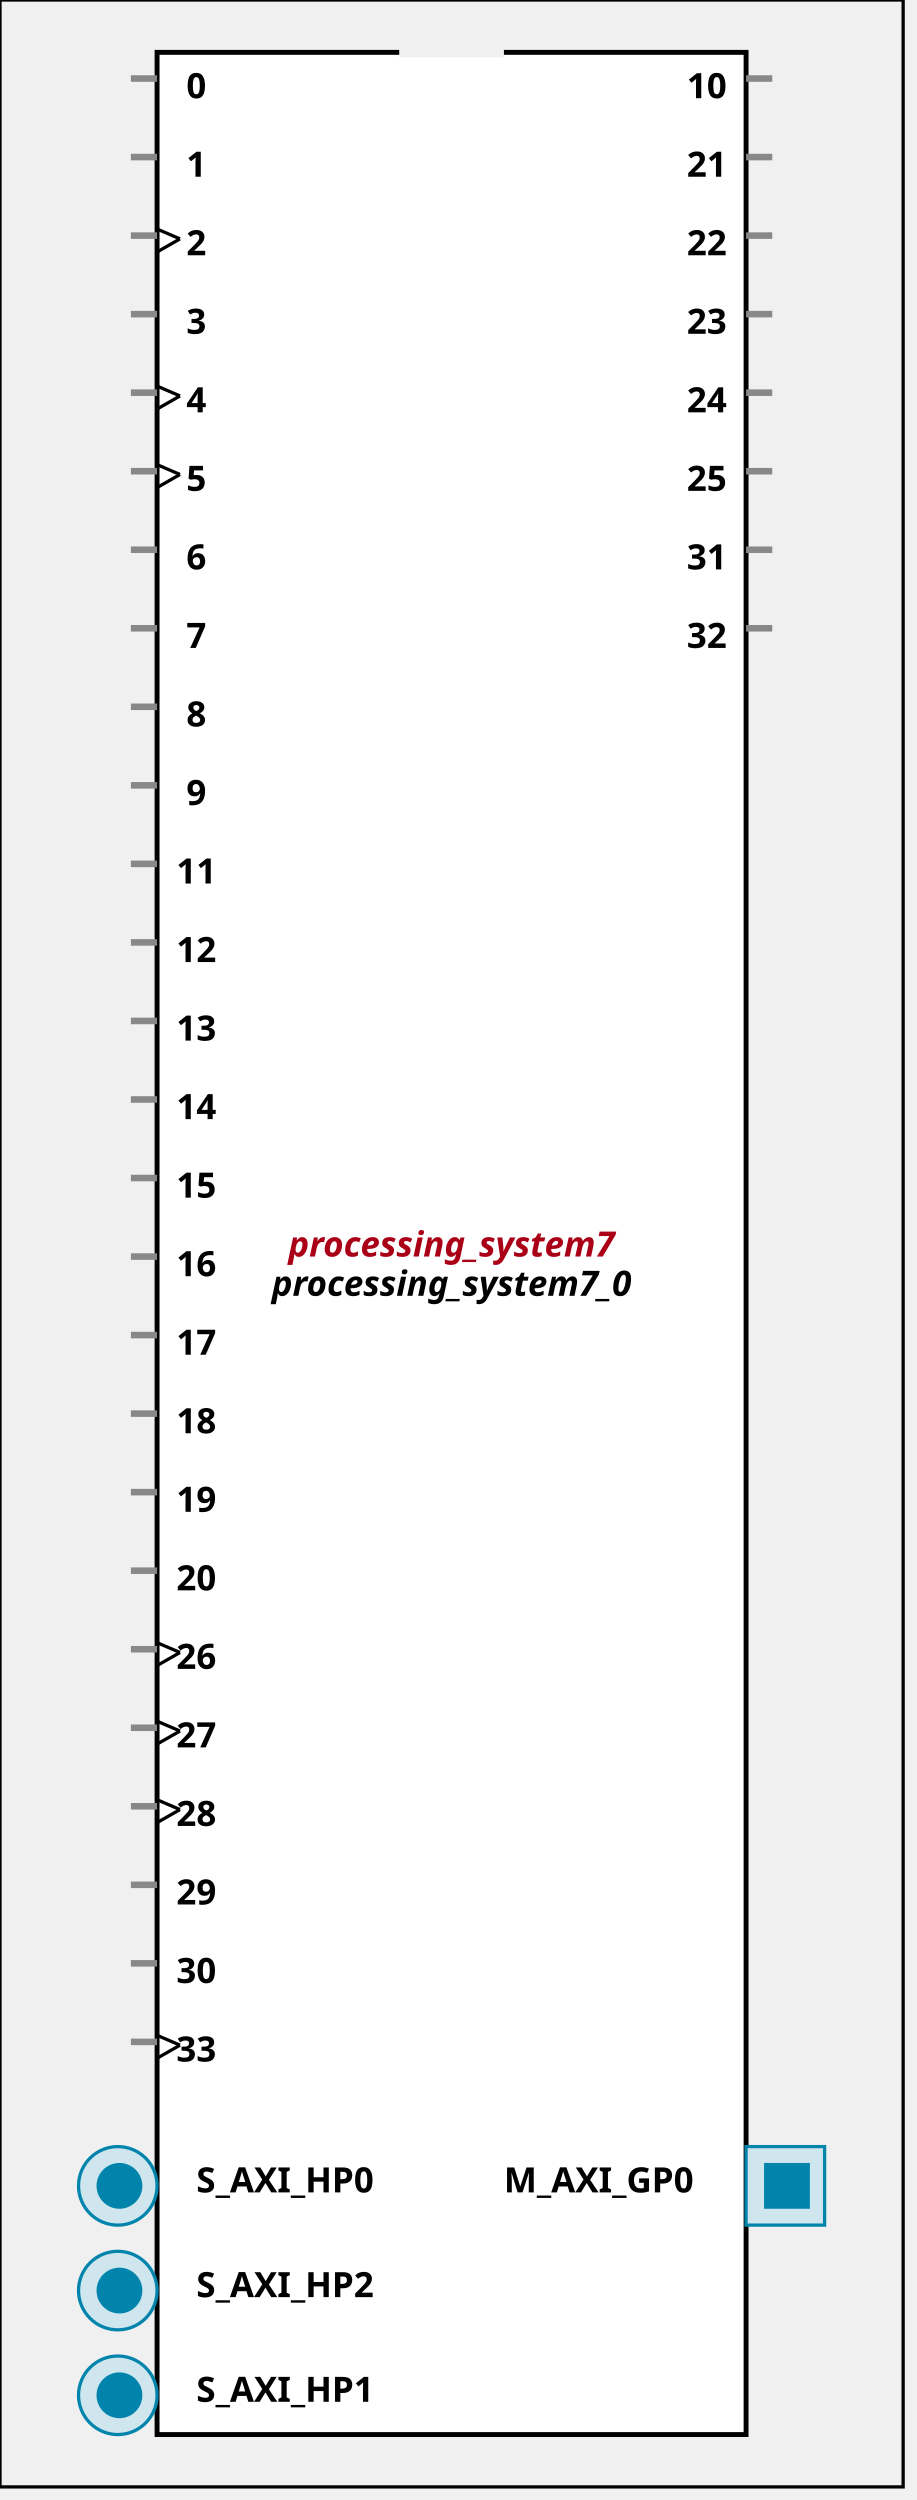
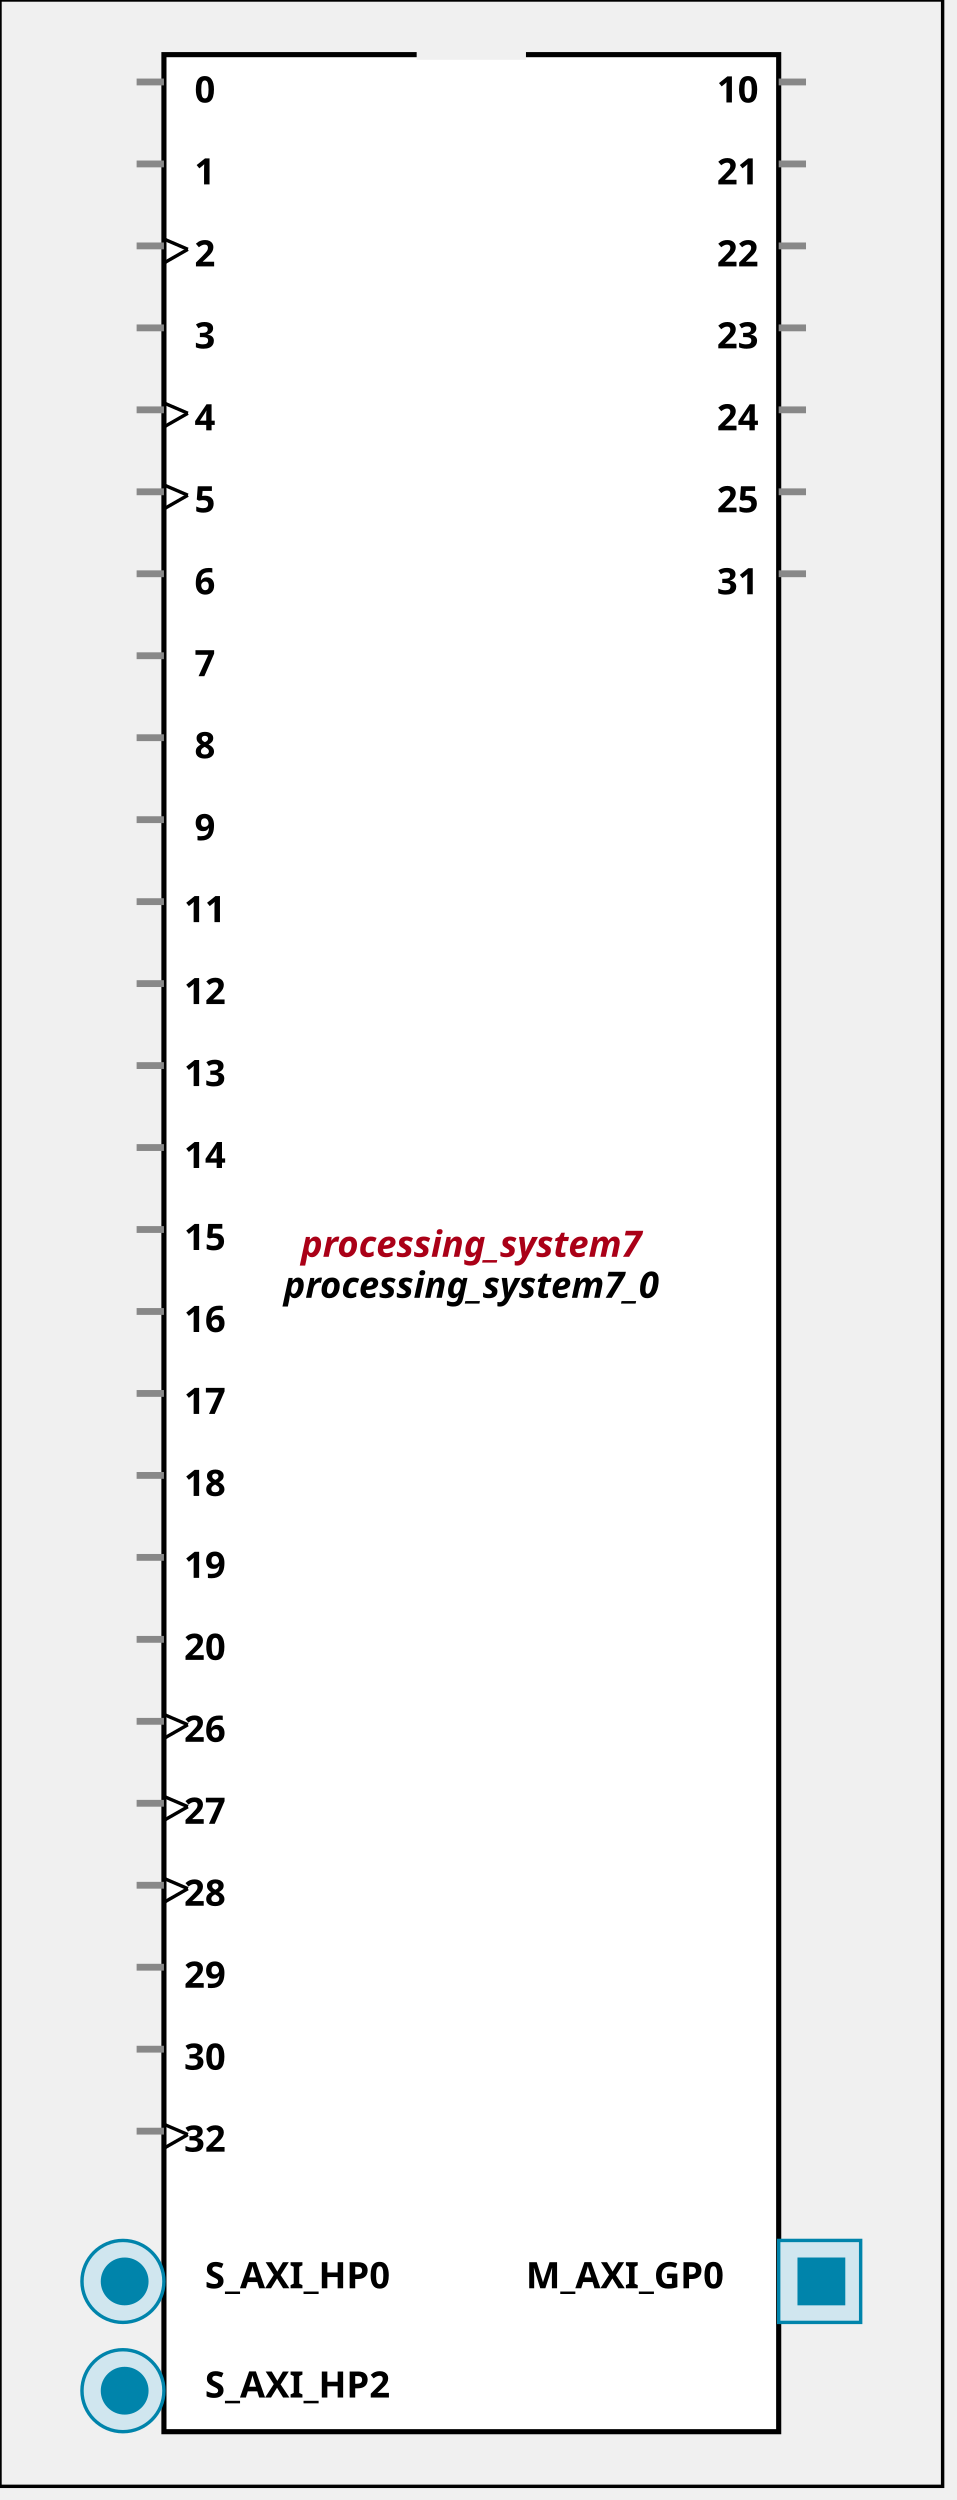
- <svg xmlns:xlink="http://www.w3.org/1999/xlink" width="280" height="764">
+ <svg xmlns:xlink="http://www.w3.org/1999/xlink" width="280" height="732">
  <defs>
    <g id="AXI_BifLabel">
      <rect x="0" y="0" rx="3" ry="3" width="32" height="16" style="fill:#0084AB; stroke:black; stroke-width:1" />
    </g>
    <g id="AXI_busconn_SLAVE">
      <circle cx="12" cy="12" r="12" style="fill:#D0E6EF; stroke:#0084AB; stroke-width:1" />
      <circle cx="12.5" cy="12" r="7" style="fill:#0084AB; stroke:none;" />
    </g>
    <g id="AXI_busconn_MASTER">
      <rect x="0" y="0" width="24" height="24" style="fill:#D0E6EF; stroke:#0084AB; stroke-width:1" />
      <rect x="5.5" y="5" width="14" height="14" style="fill:#0084AB; stroke:none;" />
    </g>
    <g id="AXIS_BifLabel">
      <rect x="0" y="0" rx="3" ry="3" width="32" height="16" style="fill:#0084AB; stroke:black; stroke-width:1" />
    </g>
    <g id="AXIS_busconn_TARGET">
      <circle cx="12" cy="12" r="12" style="fill:#D0E6EF; stroke:#0084AB; stroke-width:1" />
      <circle cx="12.5" cy="12" r="7" style="fill:#0084AB; stroke:none;" />
    </g>
    <g id="AXIS_busconn_INITIATOR">
      <rect x="0" y="0" width="24" height="24" style="fill:#D0E6EF; stroke:#0084AB; stroke-width:1" />
      <rect x="5.5" y="5" width="14" height="14" style="fill:#0084AB; stroke:none;" />
    </g>
    <g id="KEY_BifLabel">
      <rect x="0" y="0" rx="3" ry="3" width="32" height="16" style="fill:#444444; stroke:black; stroke-width:1" />
    </g>
    <g id="KEY_busconn_SLAVE">
      <circle cx="12" cy="12" r="12" style="fill:#888888; stroke:#444444; stroke-width:1" />
      <circle cx="12.5" cy="12" r="7" style="fill:#444444; stroke:none;" />
    </g>
    <g id="KEY_busconn_MASTER">
      <rect x="0" y="0" width="24" height="24" style="fill:#888888; stroke:#444444; stroke-width:1" />
      <rect x="5.5" y="5" width="14" height="14" style="fill:#444444; stroke:none;" />
    </g>
    <g id="KEY_busconn_MASTER_SLAVE">
      <circle cx="12" cy="12" r="12" style="fill:#888888; stroke:#444444; stroke-width:1" />
      <circle cx="12.5" cy="12" r="7" style="fill:#444444; stroke:none;" />
      <rect x="0" y="12" width="24" height="12" style="fill:#888888; stroke:#444444; stroke-width:1" />
      <rect x="5.5" y="12" width="14" height="7" style="fill:#444444; stroke:none;" />
    </g>
    <g id="KEY_busconn_TARGET">
      <circle cx="12" cy="12" r="12" style="fill:#888888; stroke:#444444; stroke-width:1" />
      <circle cx="12.5" cy="12" r="7" style="fill:#444444; stroke:none;" />
    </g>
    <g id="KEY_busconn_INITIATOR">
      <rect x="0" y="0" width="24" height="24" style="fill:#888888; stroke:#444444; stroke-width:1" />
      <rect x="5.5" y="5" width="14" height="14" style="fill:#444444; stroke:none;" />
    </g>
    <g id="KEY_busconn_MONITOR">
      <rect x="0" y="0.5" width="24" height="7" style="fill:#444444; stroke:none;" />
      <rect x="0" y="16" width="24" height="7" style="fill:#444444; stroke:none;" />
    </g>
    <g id="KEY_busconn_USER">
      <circle cx="12" cy="12" r="12" style="fill:#888888; stroke:#444444; stroke-width:1" />
      <circle cx="12.5" cy="12" r="7" style="fill:#444444; stroke:none;" />
    </g>
    <g id="KEY_busconn_TRANSPARENT">
      <circle cx="12" cy="12" r="12" style="fill:#FFFFFF; stroke:#444444; stroke-width:1" />
      <circle cx="12.5" cy="12" r="7" style="fill:#FFFFFF; stroke:none;" />
    </g>
    <g id="HCurve" overflow="visible">
      <path d="m 0  0,      a 16 16, 0,0,0, 32,0,     z" style="fill:#F0F0F0;fill-opacity:1;stroke:black;stroke-width:1.5" />
      <line x1="0" y1="0" x2="32" y2="0" style="stroke:#F0F0F0;stroke-width:3" />
    </g>
    <g id="IPD_StandardBody">
-       <rect x="0" y="0" width="276" height="760" style="fill:#F0F0F0;fill-opacity: 1.0; stroke:#000000; stroke-width:1" />
-       <rect x="48" y="16" width="180" height="728" style="fill:#FFFFFF; fill-opacity: 1.0; stroke:#000000; stroke-width:1.5" />
+       <rect x="0" y="0" width="276" height="728" style="fill:#F0F0F0;fill-opacity: 1.0; stroke:#000000; stroke-width:1" />
+       <rect x="48" y="16" width="180" height="696" style="fill:#FFFFFF; fill-opacity: 1.0; stroke:#000000; stroke-width:1.5" />
      <use x="122" y="16" xlink:href="#HCurve" />
    </g>
    <g id="IPD_PORT">
      <rect width="8" height="8" style="fill:#888888;stroke-width:1;stroke:black;" />
    </g>
    <g id="IPD_SPort">
      <line x1="0" y1="0" x2="8" y2="0" style="stroke:#888888;stroke-width:2;stroke-opacity:1" />
    </g>
    <g id="IPD_PortClk">
      <line x1="0" y1="0" x2="7" y2="3" style="stroke:#000000;stroke-width:1;stroke-opacity:1" />
      <line x1="7" y1="3" x2="0" y2="7" style="stroke:#000000;stroke-width:1;stroke-opacity:1" />
    </g>
  </defs>
  <use x="0" y="0" xlink:href="#IPD_StandardBody" />
-   <text x="138" y="384" fill="#AA0017" stroke="none" font-size="8pt" font-style="italic" font-weight="bold" text-anchor="middle" font-family="Verdana Arial Helvetica san-serif">processing_system7</text>
-   <text x="138" y="396" fill="#000000" stroke="none" font-size="8pt" font-style="italic" font-weight="bold" text-anchor="middle" font-family="Courier Arial Helvetica san-serif">processing_system7_0</text>
+   <text x="138" y="368" fill="#AA0017" stroke="none" font-size="8pt" font-style="italic" font-weight="bold" text-anchor="middle" font-family="Verdana Arial Helvetica san-serif">processing_system7</text>
+   <text x="138" y="380" fill="#000000" stroke="none" font-size="8pt" font-style="italic" font-weight="bold" text-anchor="middle" font-family="Courier Arial Helvetica san-serif">processing_system7_0</text>
  <use x="40" y="24" xlink:href="#IPD_SPort" />
  <text x="60" y="30" fill="#000000" stroke="none" font-size="8pt" font-style="normal" font-weight="bold" text-anchor="middle" font-family="Verdana Arial Helvetica san-serif">0</text>
  <use x="40" y="48" xlink:href="#IPD_SPort" />
  <text x="60" y="54" fill="#000000" stroke="none" font-size="8pt" font-style="normal" font-weight="bold" text-anchor="middle" font-family="Verdana Arial Helvetica san-serif">1</text>
  <use x="40" y="72" xlink:href="#IPD_SPort" />
  <use x="48" y="70" xlink:href="#IPD_PortClk" />
  <text x="60" y="78" fill="#000000" stroke="none" font-size="8pt" font-style="normal" font-weight="bold" text-anchor="middle" font-family="Verdana Arial Helvetica san-serif">2</text>
  <use x="40" y="96" xlink:href="#IPD_SPort" />
  <text x="60" y="102" fill="#000000" stroke="none" font-size="8pt" font-style="normal" font-weight="bold" text-anchor="middle" font-family="Verdana Arial Helvetica san-serif">3</text>
  <use x="40" y="120" xlink:href="#IPD_SPort" />
  <use x="48" y="118" xlink:href="#IPD_PortClk" />
  <text x="60" y="126" fill="#000000" stroke="none" font-size="8pt" font-style="normal" font-weight="bold" text-anchor="middle" font-family="Verdana Arial Helvetica san-serif">4</text>
  <use x="40" y="144" xlink:href="#IPD_SPort" />
  <use x="48" y="142" xlink:href="#IPD_PortClk" />
  <text x="60" y="150" fill="#000000" stroke="none" font-size="8pt" font-style="normal" font-weight="bold" text-anchor="middle" font-family="Verdana Arial Helvetica san-serif">5</text>
  <use x="40" y="168" xlink:href="#IPD_SPort" />
  <text x="60" y="174" fill="#000000" stroke="none" font-size="8pt" font-style="normal" font-weight="bold" text-anchor="middle" font-family="Verdana Arial Helvetica san-serif">6</text>
  <use x="40" y="192" xlink:href="#IPD_SPort" />
  <text x="60" y="198" fill="#000000" stroke="none" font-size="8pt" font-style="normal" font-weight="bold" text-anchor="middle" font-family="Verdana Arial Helvetica san-serif">7</text>
  <use x="40" y="216" xlink:href="#IPD_SPort" />
  <text x="60" y="222" fill="#000000" stroke="none" font-size="8pt" font-style="normal" font-weight="bold" text-anchor="middle" font-family="Verdana Arial Helvetica san-serif">8</text>
  <use x="40" y="240" xlink:href="#IPD_SPort" />
  <text x="60" y="246" fill="#000000" stroke="none" font-size="8pt" font-style="normal" font-weight="bold" text-anchor="middle" font-family="Verdana Arial Helvetica san-serif">9</text>
  <use x="40" y="264" xlink:href="#IPD_SPort" />
  <text x="60" y="270" fill="#000000" stroke="none" font-size="8pt" font-style="normal" font-weight="bold" text-anchor="middle" font-family="Verdana Arial Helvetica san-serif">11</text>
  <use x="40" y="288" xlink:href="#IPD_SPort" />
  <text x="60" y="294" fill="#000000" stroke="none" font-size="8pt" font-style="normal" font-weight="bold" text-anchor="middle" font-family="Verdana Arial Helvetica san-serif">12</text>
  <use x="40" y="312" xlink:href="#IPD_SPort" />
  <text x="60" y="318" fill="#000000" stroke="none" font-size="8pt" font-style="normal" font-weight="bold" text-anchor="middle" font-family="Verdana Arial Helvetica san-serif">13</text>
  <use x="40" y="336" xlink:href="#IPD_SPort" />
  <text x="60" y="342" fill="#000000" stroke="none" font-size="8pt" font-style="normal" font-weight="bold" text-anchor="middle" font-family="Verdana Arial Helvetica san-serif">14</text>
  <use x="40" y="360" xlink:href="#IPD_SPort" />
  <text x="60" y="366" fill="#000000" stroke="none" font-size="8pt" font-style="normal" font-weight="bold" text-anchor="middle" font-family="Verdana Arial Helvetica san-serif">15</text>
  <use x="40" y="384" xlink:href="#IPD_SPort" />
  <text x="60" y="390" fill="#000000" stroke="none" font-size="8pt" font-style="normal" font-weight="bold" text-anchor="middle" font-family="Verdana Arial Helvetica san-serif">16</text>
  <use x="40" y="408" xlink:href="#IPD_SPort" />
  <text x="60" y="414" fill="#000000" stroke="none" font-size="8pt" font-style="normal" font-weight="bold" text-anchor="middle" font-family="Verdana Arial Helvetica san-serif">17</text>
  <use x="40" y="432" xlink:href="#IPD_SPort" />
  <text x="60" y="438" fill="#000000" stroke="none" font-size="8pt" font-style="normal" font-weight="bold" text-anchor="middle" font-family="Verdana Arial Helvetica san-serif">18</text>
  <use x="40" y="456" xlink:href="#IPD_SPort" />
  <text x="60" y="462" fill="#000000" stroke="none" font-size="8pt" font-style="normal" font-weight="bold" text-anchor="middle" font-family="Verdana Arial Helvetica san-serif">19</text>
  <use x="40" y="480" xlink:href="#IPD_SPort" />
  <text x="60" y="486" fill="#000000" stroke="none" font-size="8pt" font-style="normal" font-weight="bold" text-anchor="middle" font-family="Verdana Arial Helvetica san-serif">20</text>
  <use x="40" y="504" xlink:href="#IPD_SPort" />
  <use x="48" y="502" xlink:href="#IPD_PortClk" />
  <text x="60" y="510" fill="#000000" stroke="none" font-size="8pt" font-style="normal" font-weight="bold" text-anchor="middle" font-family="Verdana Arial Helvetica san-serif">26</text>
  <use x="40" y="528" xlink:href="#IPD_SPort" />
  <use x="48" y="526" xlink:href="#IPD_PortClk" />
  <text x="60" y="534" fill="#000000" stroke="none" font-size="8pt" font-style="normal" font-weight="bold" text-anchor="middle" font-family="Verdana Arial Helvetica san-serif">27</text>
  <use x="40" y="552" xlink:href="#IPD_SPort" />
  <use x="48" y="550" xlink:href="#IPD_PortClk" />
  <text x="60" y="558" fill="#000000" stroke="none" font-size="8pt" font-style="normal" font-weight="bold" text-anchor="middle" font-family="Verdana Arial Helvetica san-serif">28</text>
  <use x="40" y="576" xlink:href="#IPD_SPort" />
  <text x="60" y="582" fill="#000000" stroke="none" font-size="8pt" font-style="normal" font-weight="bold" text-anchor="middle" font-family="Verdana Arial Helvetica san-serif">29</text>
  <use x="40" y="600" xlink:href="#IPD_SPort" />
  <text x="60" y="606" fill="#000000" stroke="none" font-size="8pt" font-style="normal" font-weight="bold" text-anchor="middle" font-family="Verdana Arial Helvetica san-serif">30</text>
  <use x="40" y="624" xlink:href="#IPD_SPort" />
  <use x="48" y="622" xlink:href="#IPD_PortClk" />
-   <text x="60" y="630" fill="#000000" stroke="none" font-size="8pt" font-style="normal" font-weight="bold" text-anchor="middle" font-family="Verdana Arial Helvetica san-serif">33</text>
+   <text x="60" y="630" fill="#000000" stroke="none" font-size="8pt" font-style="normal" font-weight="bold" text-anchor="middle" font-family="Verdana Arial Helvetica san-serif">32</text>
  <use x="228" y="24" xlink:href="#IPD_SPort" />
  <text x="216" y="30" fill="#000000" stroke="none" font-size="8pt" font-style="normal" font-weight="bold" text-anchor="middle" font-family="Verdana Arial Helvetica san-serif">10</text>
  <use x="228" y="48" xlink:href="#IPD_SPort" />
  <text x="216" y="54" fill="#000000" stroke="none" font-size="8pt" font-style="normal" font-weight="bold" text-anchor="middle" font-family="Verdana Arial Helvetica san-serif">21</text>
  <use x="228" y="72" xlink:href="#IPD_SPort" />
  <text x="216" y="78" fill="#000000" stroke="none" font-size="8pt" font-style="normal" font-weight="bold" text-anchor="middle" font-family="Verdana Arial Helvetica san-serif">22</text>
  <use x="228" y="96" xlink:href="#IPD_SPort" />
  <text x="216" y="102" fill="#000000" stroke="none" font-size="8pt" font-style="normal" font-weight="bold" text-anchor="middle" font-family="Verdana Arial Helvetica san-serif">23</text>
  <use x="228" y="120" xlink:href="#IPD_SPort" />
  <text x="216" y="126" fill="#000000" stroke="none" font-size="8pt" font-style="normal" font-weight="bold" text-anchor="middle" font-family="Verdana Arial Helvetica san-serif">24</text>
  <use x="228" y="144" xlink:href="#IPD_SPort" />
  <text x="216" y="150" fill="#000000" stroke="none" font-size="8pt" font-style="normal" font-weight="bold" text-anchor="middle" font-family="Verdana Arial Helvetica san-serif">25</text>
  <use x="228" y="168" xlink:href="#IPD_SPort" />
  <text x="216" y="174" fill="#000000" stroke="none" font-size="8pt" font-style="normal" font-weight="bold" text-anchor="middle" font-family="Verdana Arial Helvetica san-serif">31</text>
-   <use x="228" y="192" xlink:href="#IPD_SPort" />
-   <text x="216" y="198" fill="#000000" stroke="none" font-size="8pt" font-style="normal" font-weight="bold" text-anchor="middle" font-family="Verdana Arial Helvetica san-serif">32</text>
  <use x="24" y="656" xlink:href="#AXI_busconn_SLAVE" />
  <text x="60" y="670" fill="#000000" stroke="none" font-size="8pt" font-style="normal" font-weight="bold" font-family="Verdana Arial Helvetica san-serif">S_AXI_HP0</text>
  <use x="24" y="688" xlink:href="#AXI_busconn_SLAVE" />
  <text x="60" y="702" fill="#000000" stroke="none" font-size="8pt" font-style="normal" font-weight="bold" font-family="Verdana Arial Helvetica san-serif">S_AXI_HP2</text>
-   <use x="24" y="720" xlink:href="#AXI_busconn_SLAVE" />
-   <text x="60" y="734" fill="#000000" stroke="none" font-size="8pt" font-style="normal" font-weight="bold" font-family="Verdana Arial Helvetica san-serif">S_AXI_HP1</text>
  <use x="228" y="656" xlink:href="#AXI_busconn_MASTER" />
  <text x="154" y="670" fill="#000000" stroke="none" font-size="8pt" font-style="normal" font-weight="bold" font-family="Verdana Arial Helvetica san-serif">M_AXI_GP0</text>
</svg>
